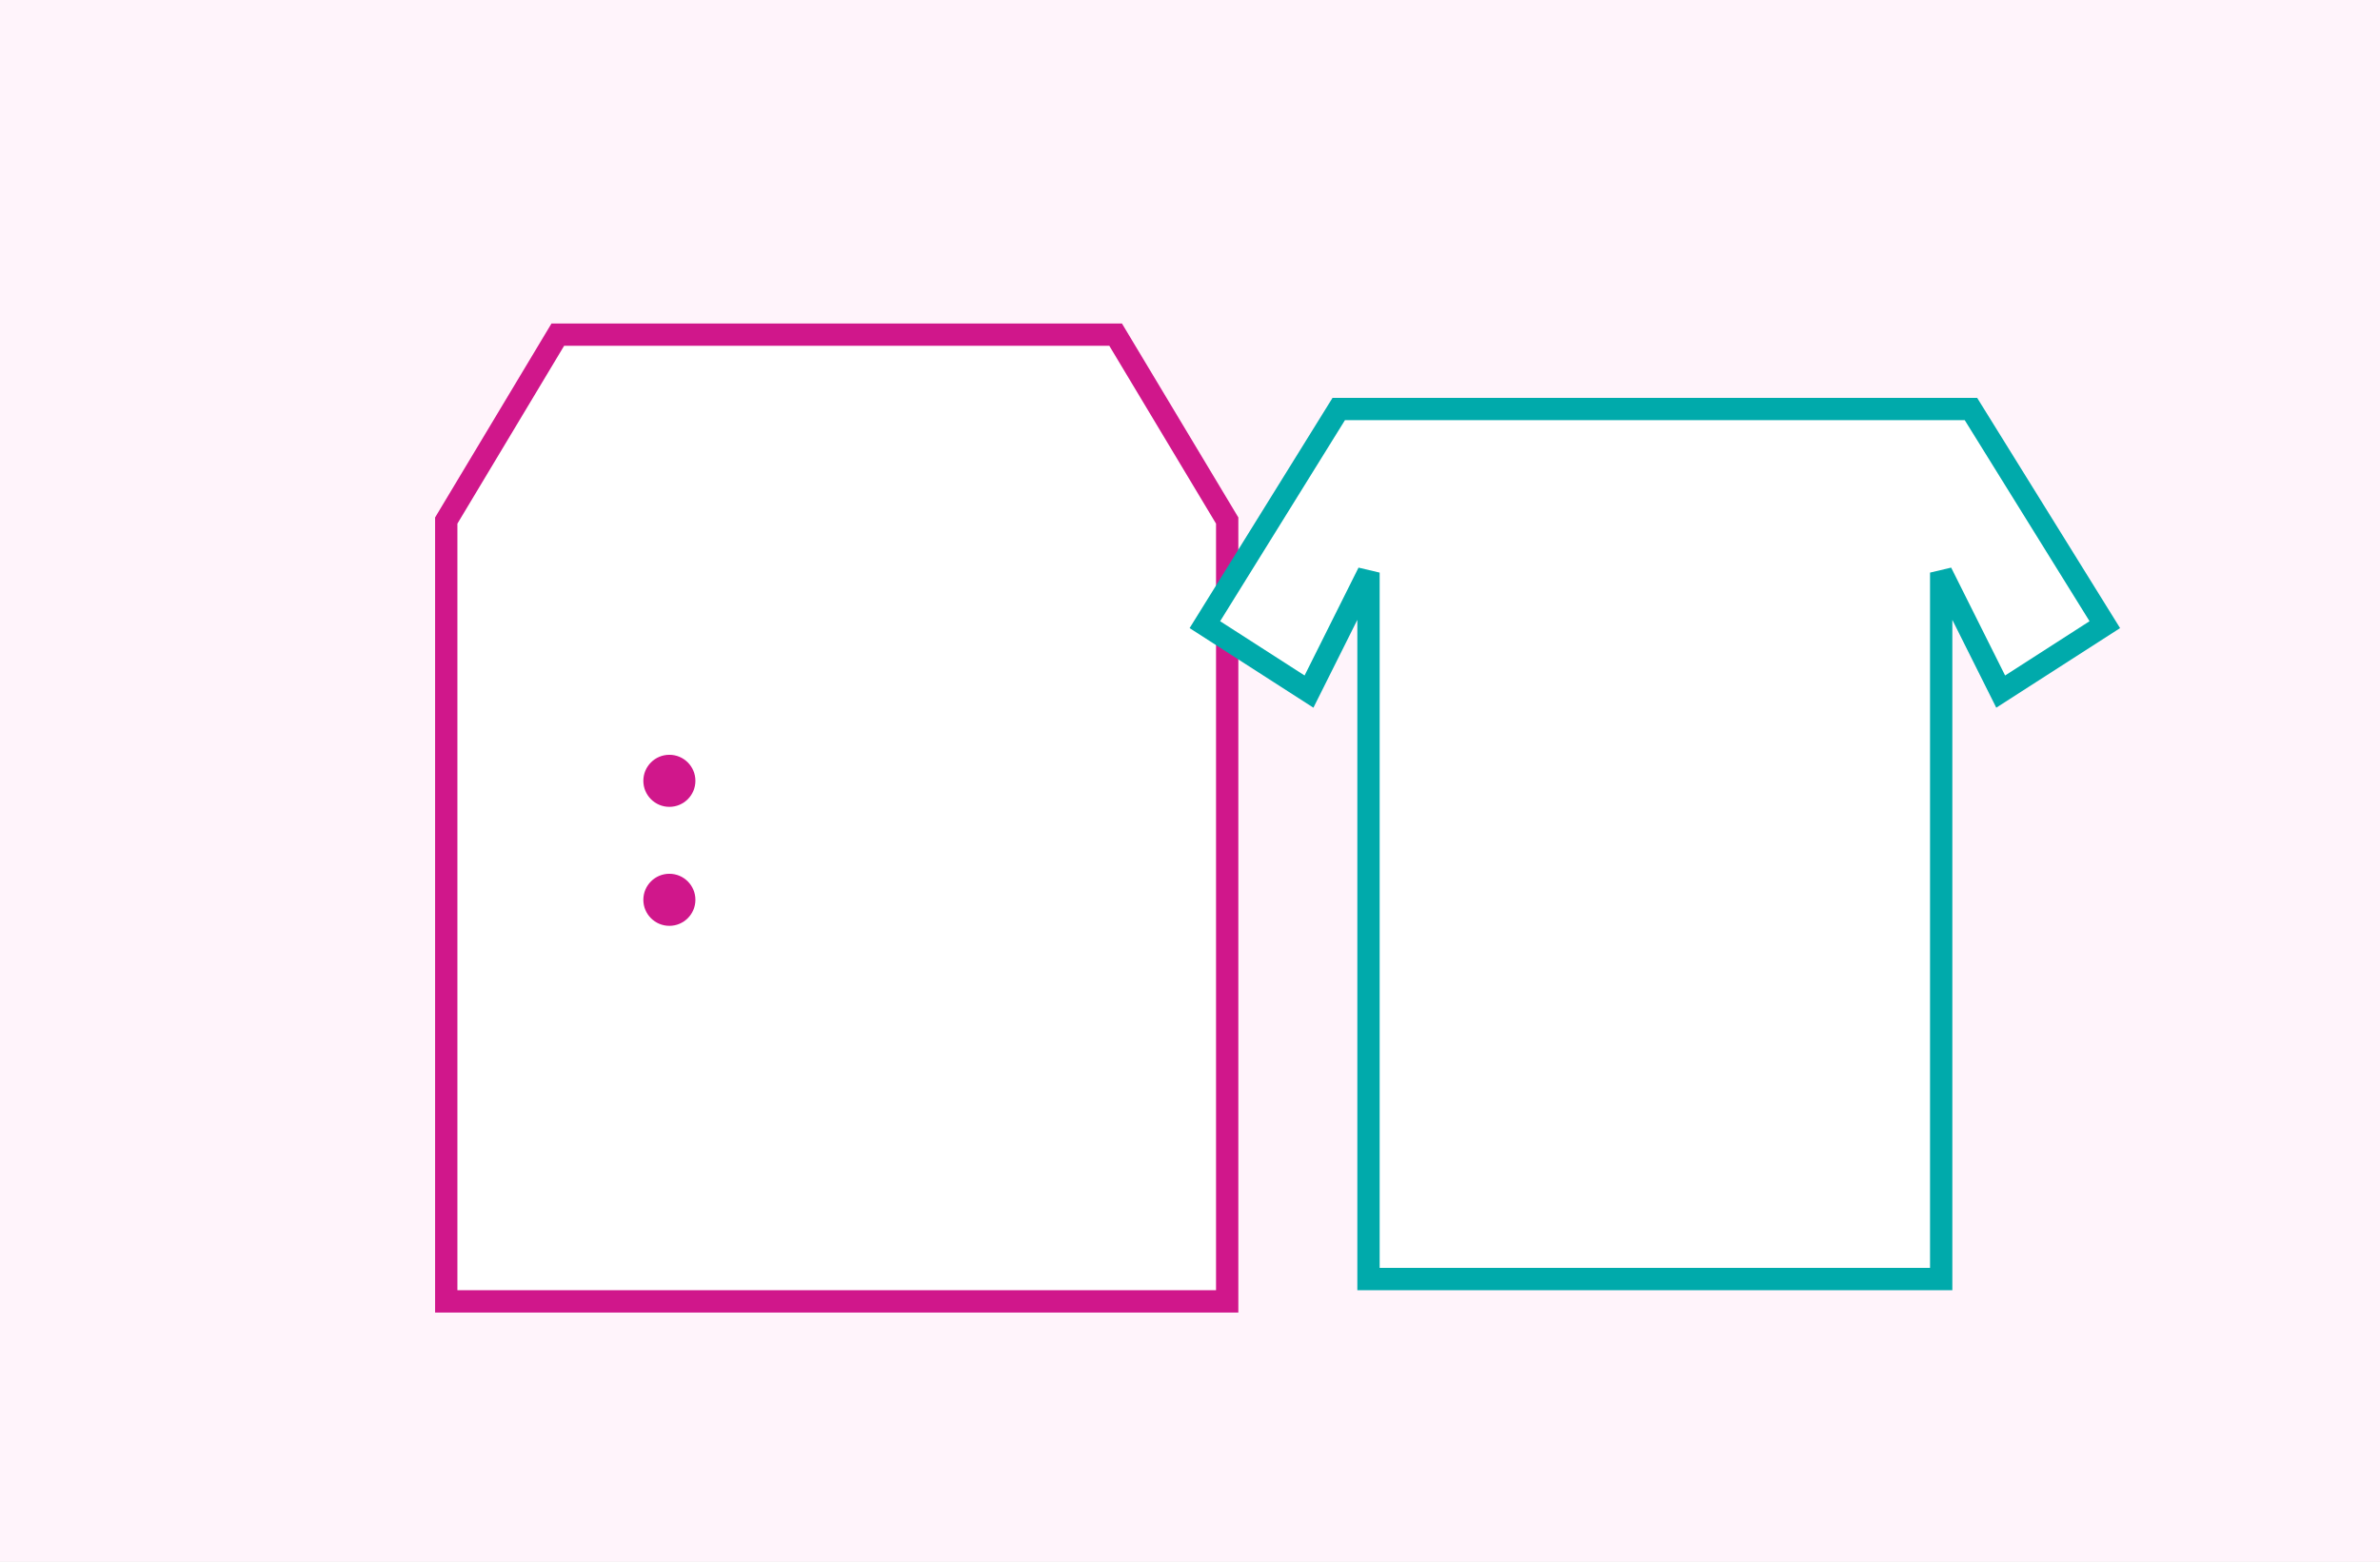
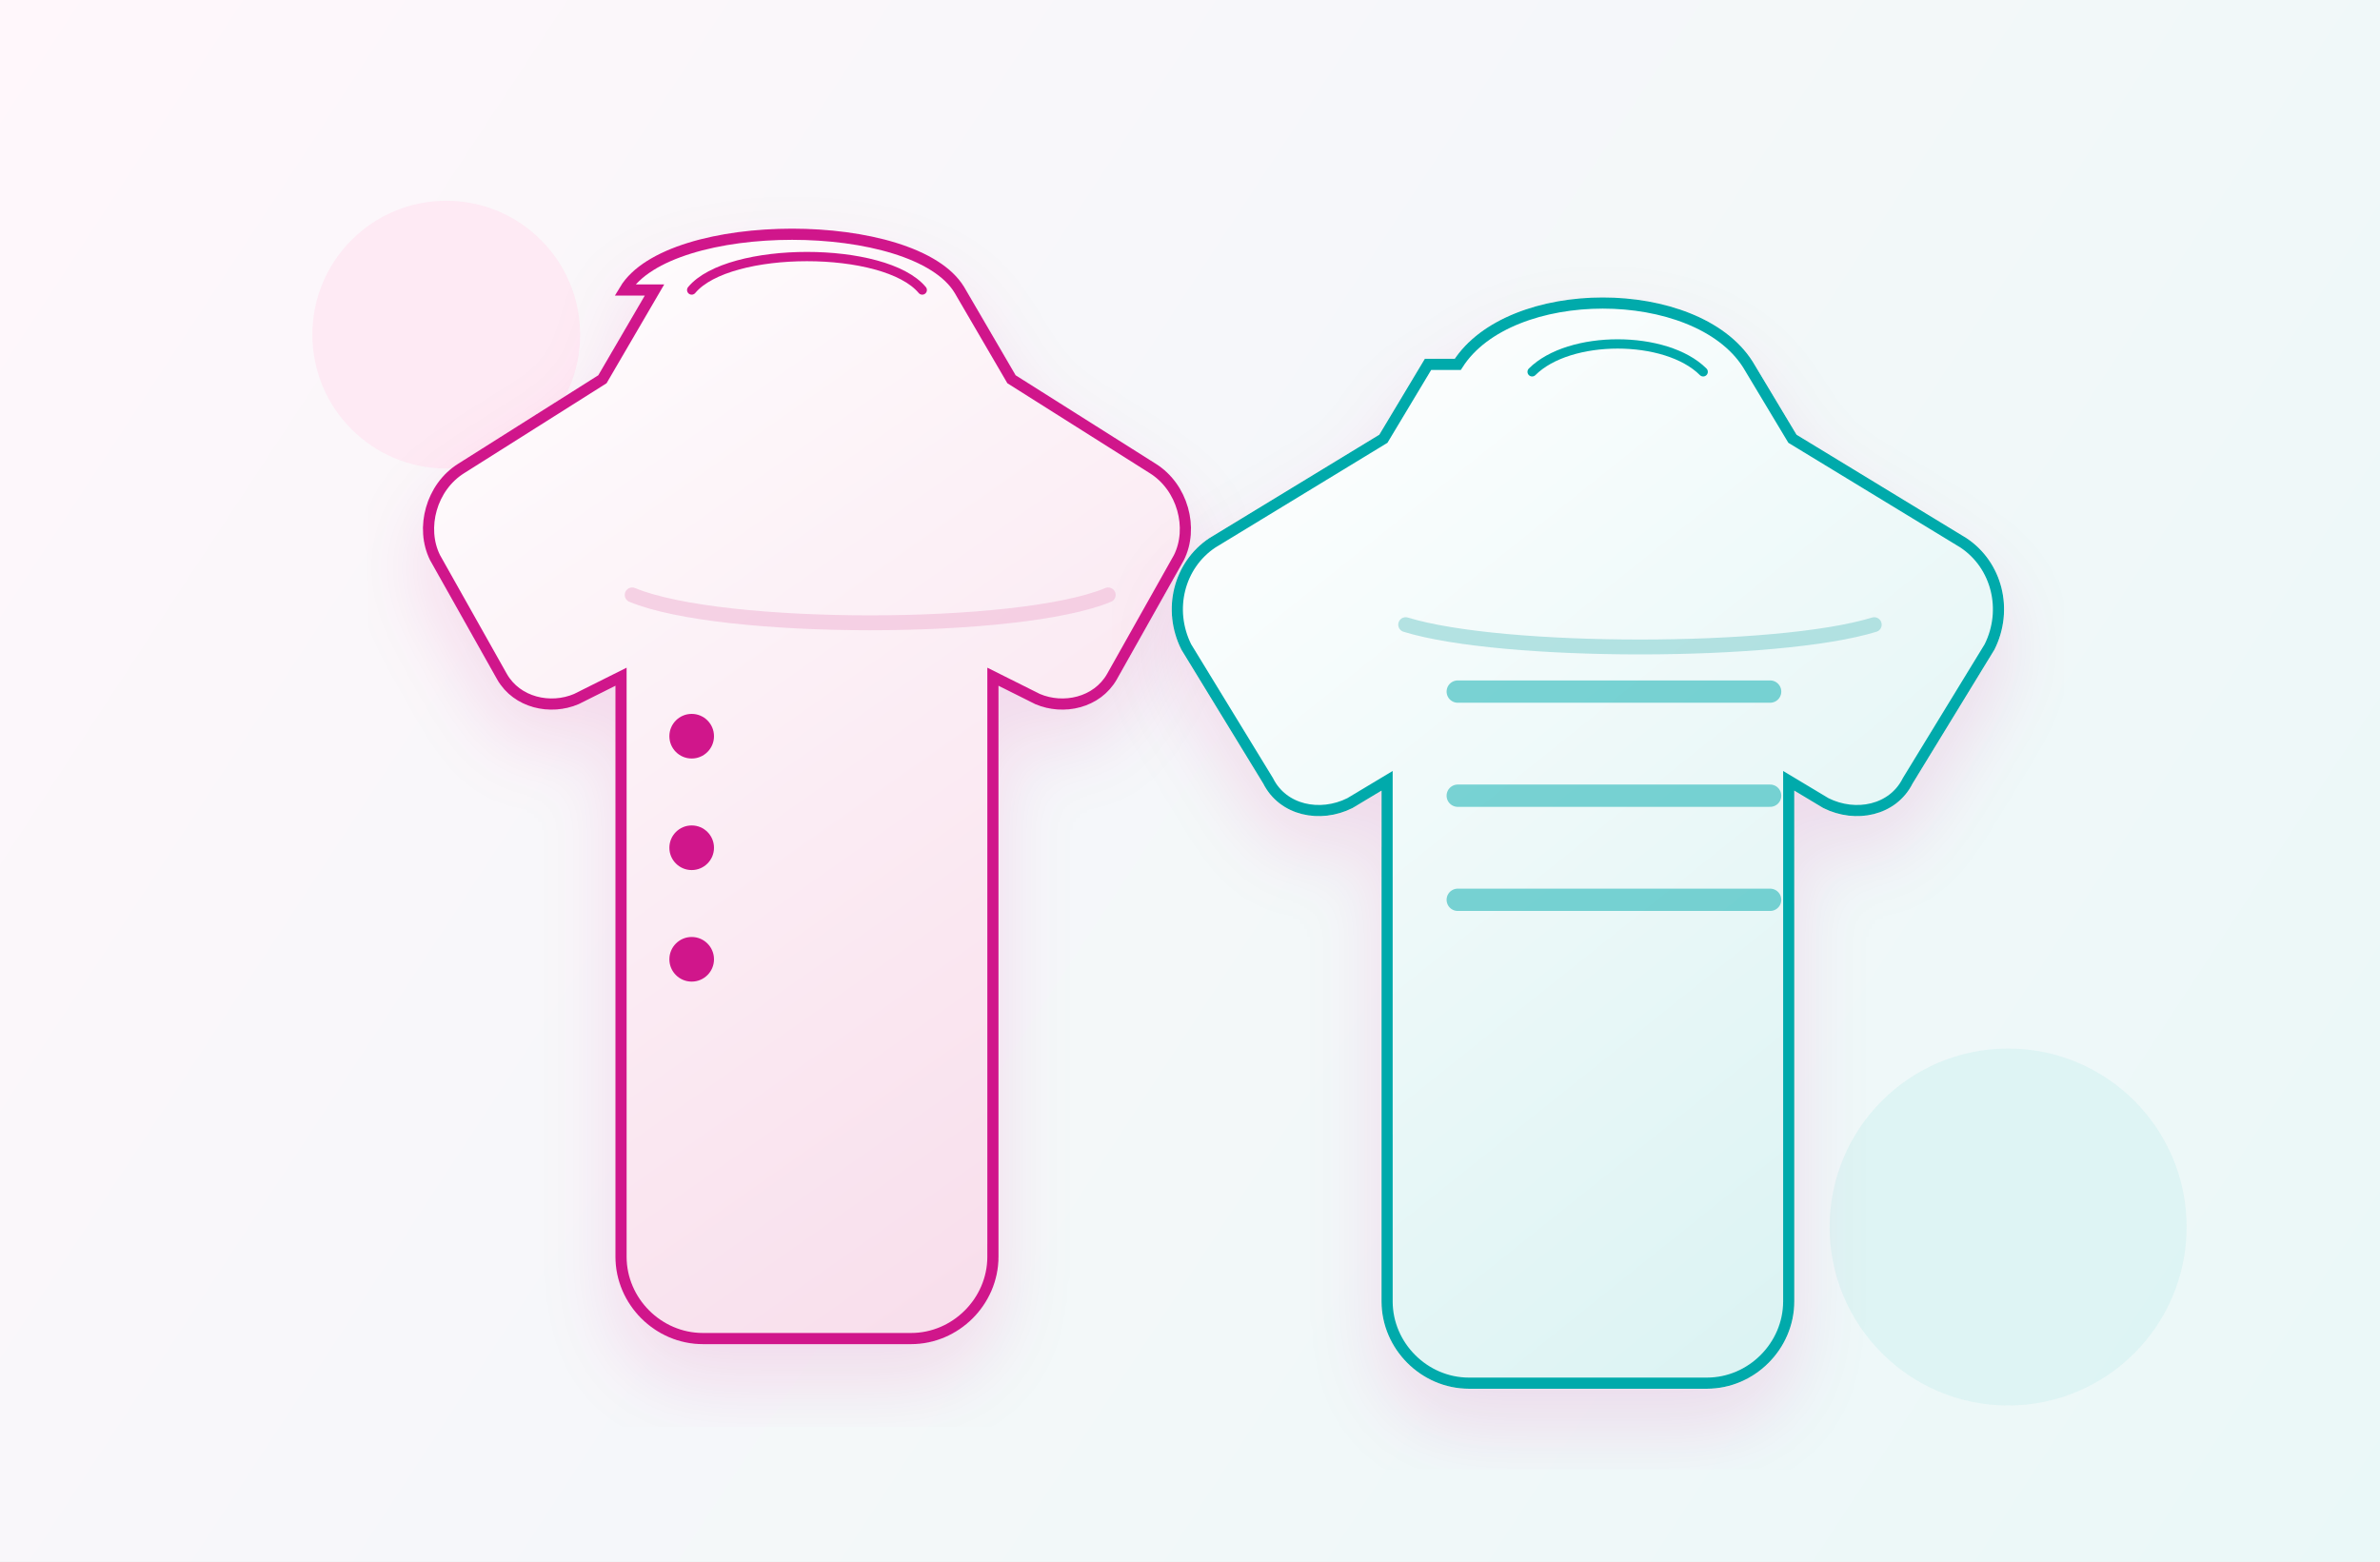
- <svg xmlns="http://www.w3.org/2000/svg" viewBox="0 0 640 420">
-   <rect width="640" height="420" fill="#fff4fb" />
-   <path d="M150 90h150l30 50v210H120V140z" fill="#fff" stroke="#d0178b" stroke-width="6" />
-   <circle cx="180" cy="210" r="7" fill="#d0178b" />
-   <circle cx="180" cy="242" r="7" fill="#d0178b" />
-   <path d="M360 110h170l36 58-28 18-16-32v190H368V154l-16 32-28-18z" fill="#fff" stroke="#00aaab" stroke-width="6" />
+ <svg xmlns="http://www.w3.org/2000/svg" viewBox="0 0 640 420" fill="none">
+   <defs>
+     <linearGradient id="hero-bg" x1="0" y1="0" x2="640" y2="420" gradientUnits="userSpaceOnUse">
+       <stop stop-color="#FFF7FB" />
+       <stop offset="1" stop-color="#EAF8F8" />
+     </linearGradient>
+     <linearGradient id="hero-onesie" x1="110" y1="70" x2="300" y2="340" gradientUnits="userSpaceOnUse">
+       <stop stop-color="#FFFFFF" />
+       <stop offset="1" stop-color="#F8DDEB" />
+     </linearGradient>
+     <linearGradient id="hero-tee" x1="340" y1="90" x2="540" y2="340" gradientUnits="userSpaceOnUse">
+       <stop stop-color="#FFFFFF" />
+       <stop offset="1" stop-color="#D9F2F2" />
+     </linearGradient>
+     <filter id="hero-soft" x="-8%" y="-8%" width="116%" height="116%">
+       <feDropShadow dx="0" dy="10" stdDeviation="10" flood-color="#D0178B" flood-opacity="0.12" />
+     </filter>
+   </defs>
+   <rect width="640" height="420" fill="url(#hero-bg)" />
+   <circle cx="120" cy="90" r="36" fill="#FFE4F1" opacity="0.7" />
+   <circle cx="540" cy="330" r="48" fill="#D7F2F2" opacity="0.7" />
+   <g filter="url(#hero-soft)">
+     <path d="M168 78c12-20 78-20 90 0l14 24 38 24c8 5 11 16 7 24l-18 32c-4 7-13 9-20 6l-12-6v156c0 12-10 22-22 22h-56c-12 0-22-10-22-22V182l-12 6c-7 3-16 1-20-6l-18-32c-4-8-1-19 7-24l38-24 14-24z" fill="url(#hero-onesie)" stroke="#D0178B" stroke-width="3" />
+     <path d="M186 78c10-12 52-12 62 0" stroke="#D0178B" stroke-width="2.5" stroke-linecap="round" />
+     <circle cx="186" cy="198" r="6" fill="#D0178B" />
+     <circle cx="186" cy="228" r="6" fill="#D0178B" />
+     <circle cx="186" cy="258" r="6" fill="#D0178B" />
+     <path d="M170 160c24 10 104 10 128 0" stroke="#F3C5DE" stroke-width="4" stroke-linecap="round" opacity="0.75" />
+   </g>
+   <g filter="url(#hero-soft)">
+     <path d="M392 98c14-22 64-22 78 0l12 20 46 28c9 6 12 18 7 28l-22 36c-4 8-14 10-22 6l-10-6v140c0 12-10 22-22 22h-64c-12 0-22-10-22-22V210l-10 6c-8 4-18 2-22-6l-22-36c-5-10-2-22 7-28l46-28 12-20z" fill="url(#hero-tee)" stroke="#00AAAB" stroke-width="3" />
+     <path d="M412 100c10-10 36-10 46 0" stroke="#00AAAB" stroke-width="2.5" stroke-linecap="round" />
+     <path d="M392 186h84M392 214h84M392 242h84" stroke="#00AAAB" stroke-width="6" stroke-linecap="round" opacity="0.5" />
+     <path d="M378 168c26 8 100 8 126 0" stroke="#9ED9DA" stroke-width="4" stroke-linecap="round" opacity="0.75" />
+   </g>
</svg>
